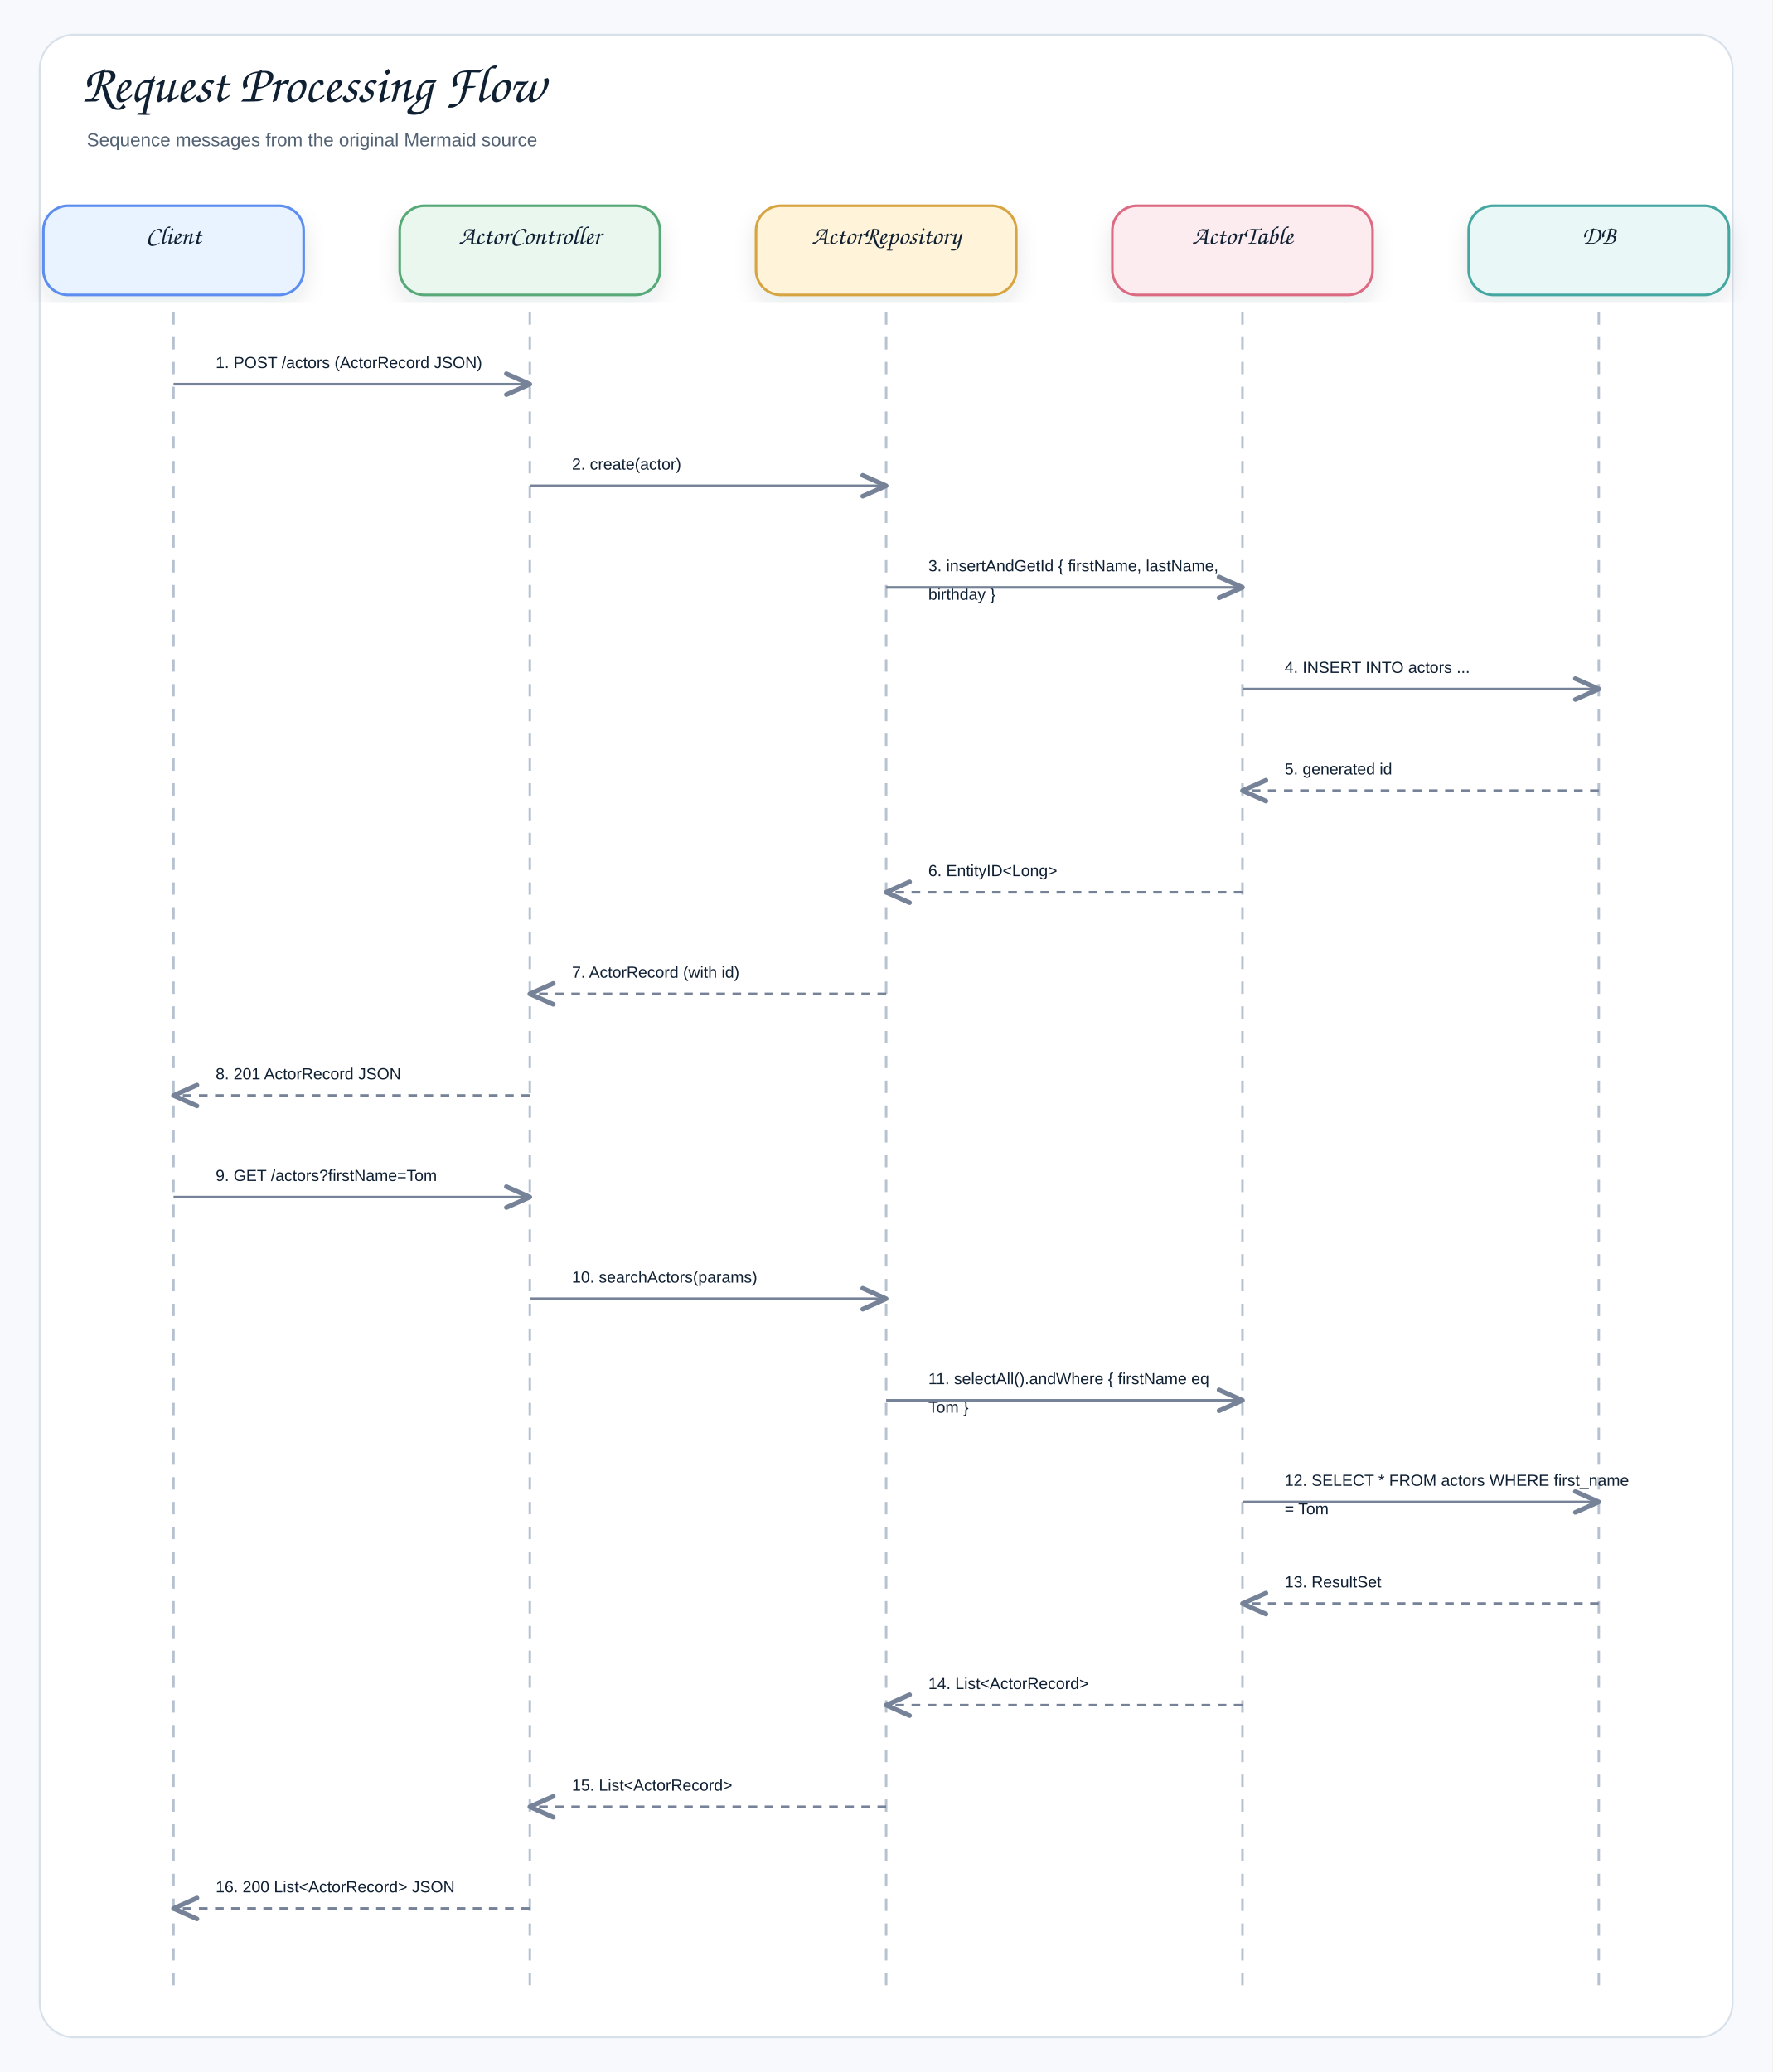
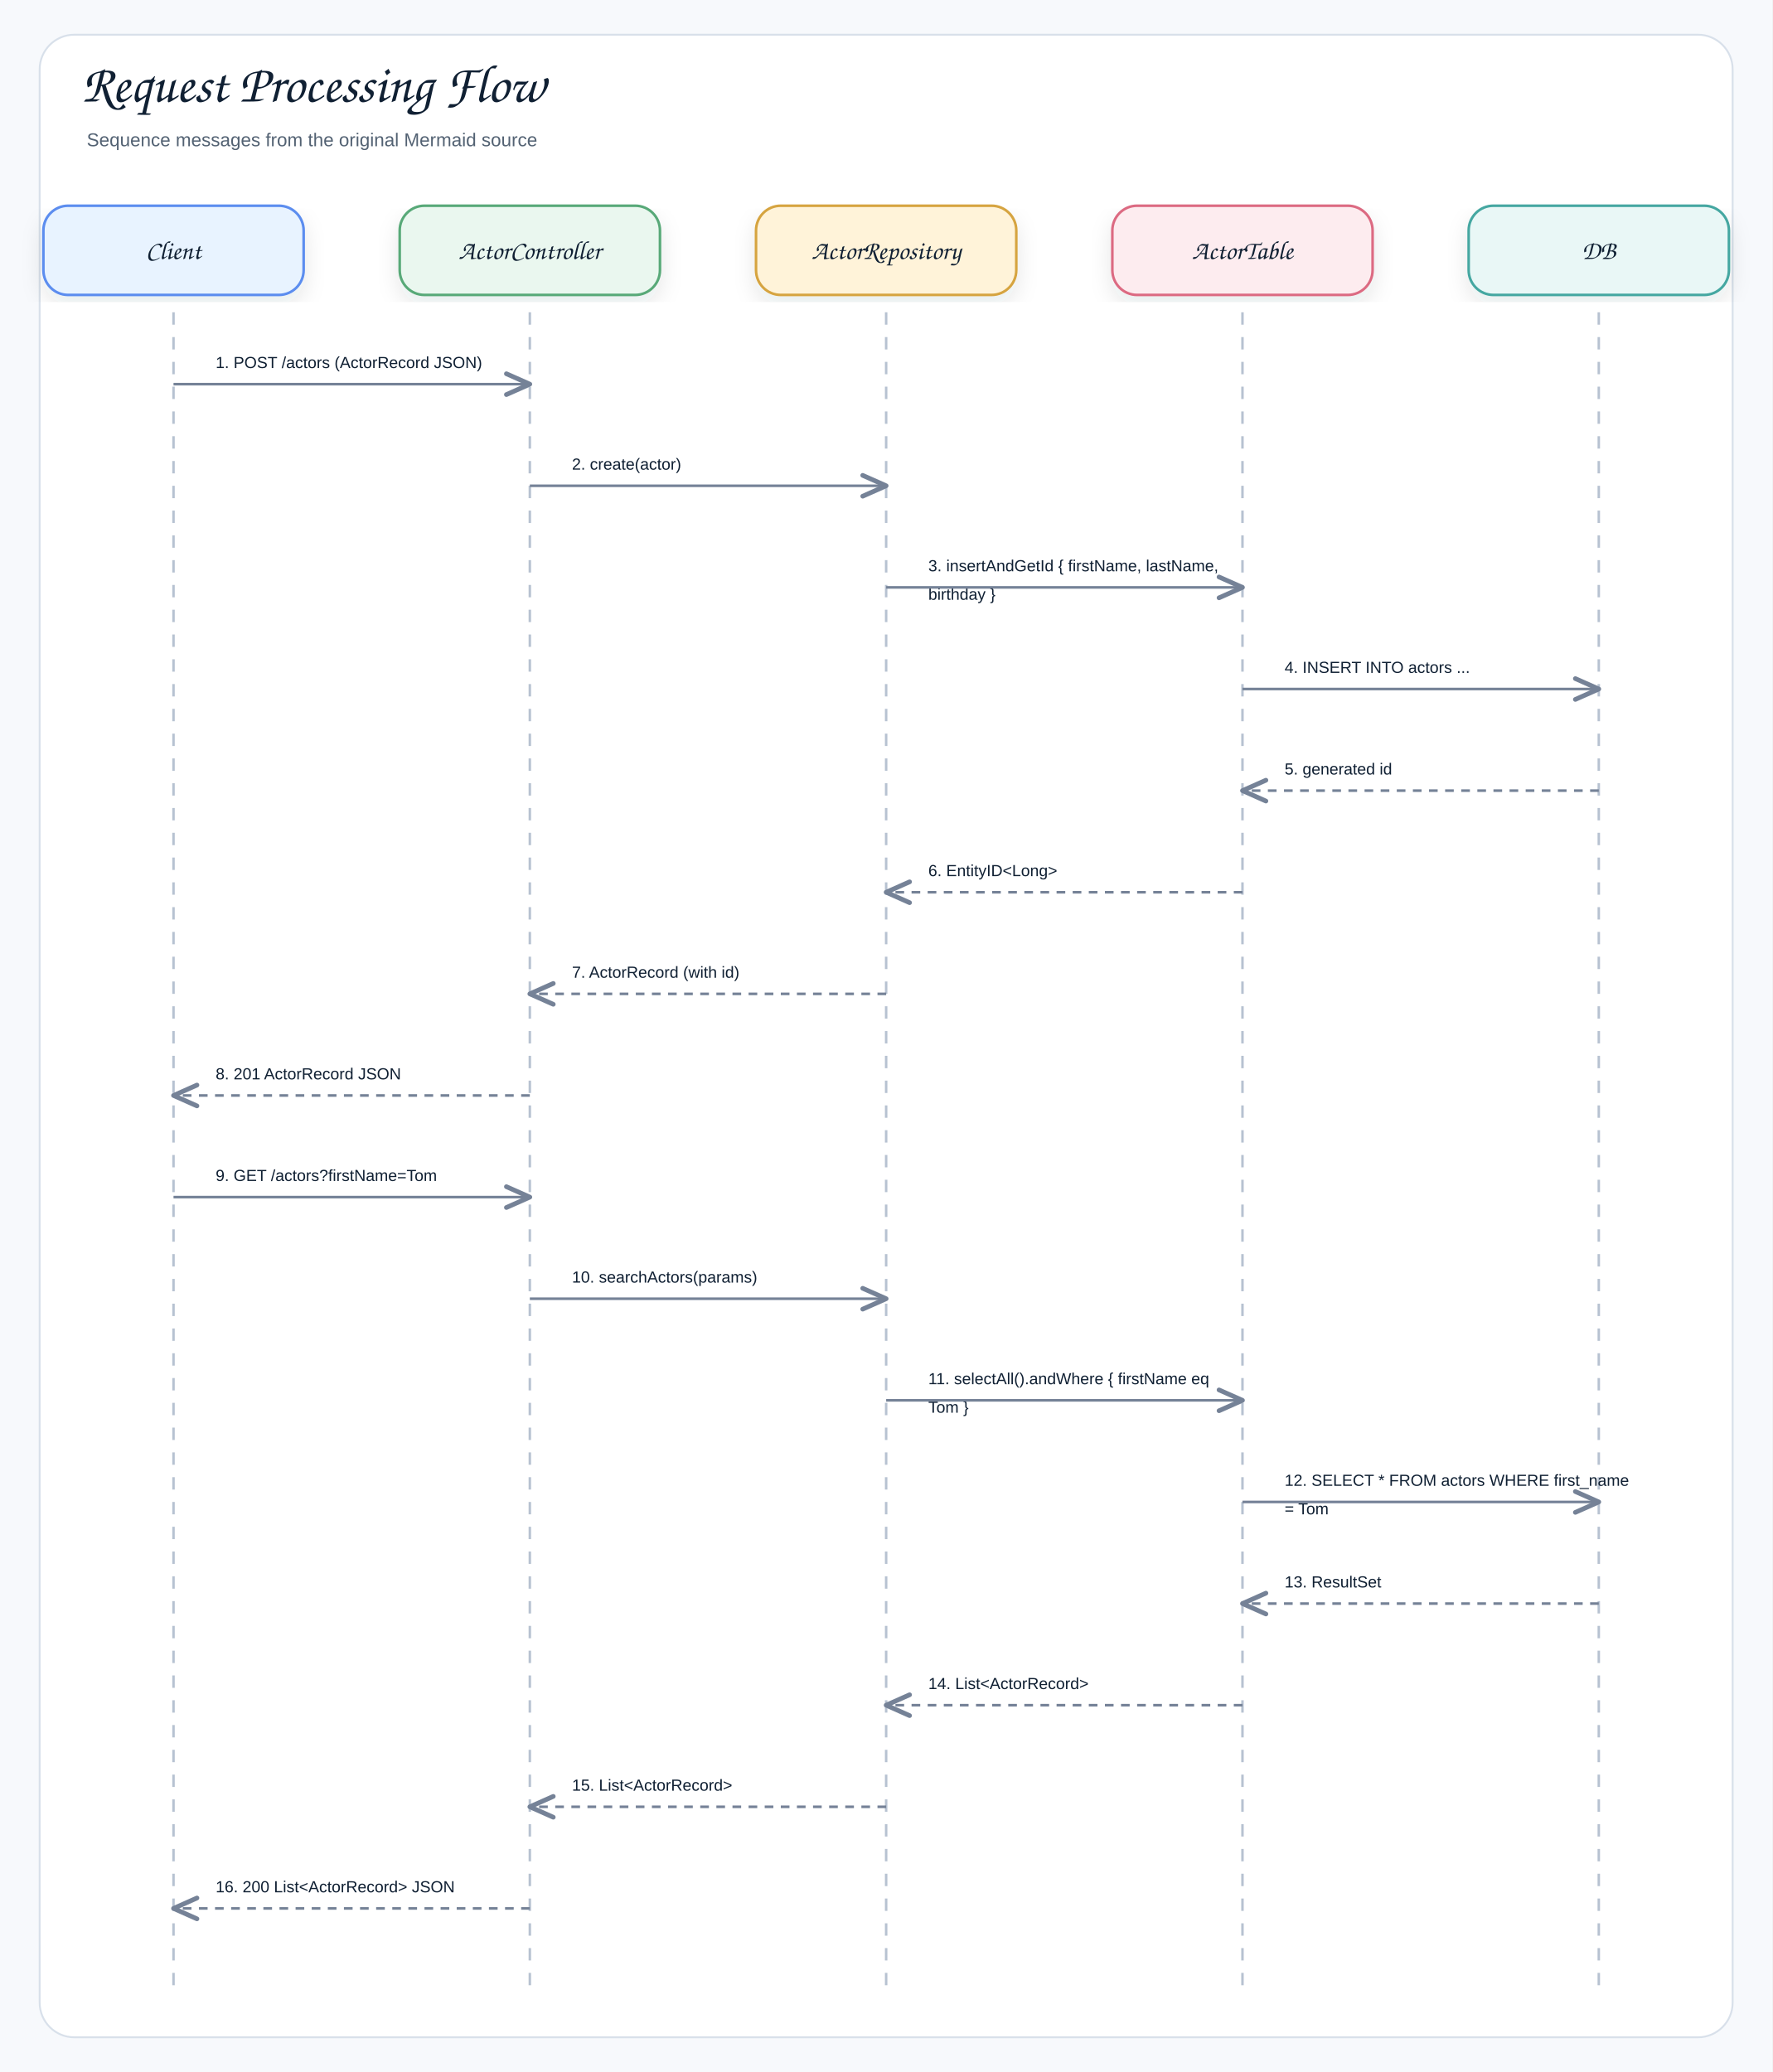
<svg xmlns="http://www.w3.org/2000/svg" width="1430" height="1672" viewBox="0 0 1430 1672" role="img" aria-label="Request Processing Flow">
  <defs>
    <filter id="shadow" x="-8%" y="-8%" width="116%" height="116%">
      <feDropShadow dx="0" dy="8" stdDeviation="9" flood-color="#1f2937" flood-opacity="0.10" />
    </filter>
    <marker id="openArrow" markerWidth="12" markerHeight="10" refX="10" refY="5" orient="auto" markerUnits="strokeWidth">
      <path d="M 1 1 L 10 5 L 1 9" fill="none" stroke="#758297" stroke-width="1.8" stroke-linecap="round" stroke-linejoin="round" />
    </marker>
    <marker id="inherit" markerWidth="14" markerHeight="12" refX="12" refY="6" orient="auto" markerUnits="strokeWidth">
      <path d="M 0 1 L 12 6 L 0 11 Z" fill="#ffffff" stroke="#758297" stroke-width="1.8" />
    </marker>
    <style>
    .canvas{fill:#f7f9fc}.frame{fill:#fff;stroke:#d8e0ea;stroke-width:1.5}
    .title{font-family:"Architects Daughter","Comic Sans MS","Comic Sans",cursive;font-size:43px;font-weight:400;fill:#102033}
    .subtitle{font-family:"Comic Sans MS","Comic Sans","Comic Neue",Arial,sans-serif;font-size:15px;font-weight:400;fill:#536273}
    .label{font-family:"Architects Daughter","Comic Sans MS","Comic Sans",cursive;font-size:25px;font-weight:400;fill:#102033}
    .smallLabel{font-family:"Architects Daughter","Comic Sans MS","Comic Sans",cursive;font-size:21px;font-weight:400;fill:#102033}
    .mono{font-family:"Comic Sans MS","Comic Sans","Comic Neue",Arial,sans-serif;font-size:12px;font-weight:400;fill:#102033}
    .small{font-family:"Comic Sans MS","Comic Sans","Comic Neue",Arial,sans-serif;font-size:12px;font-weight:400;fill:#536273}
    .strong{font-family:"Comic Sans MS","Comic Sans","Comic Neue",Arial,sans-serif;font-size:13px;font-weight:400;fill:#102033}
    .card{stroke-width:2.1;filter:url(#shadow)}.compartment{stroke-width:1.5;fill:none}
    .line{stroke:#758297;stroke-width:2.1;fill:none;marker-end:url(#openArrow)}
    .plainLine{stroke:#758297;stroke-width:2.1;fill:none}
    .dashed{stroke:#758297;stroke-width:2.1;stroke-dasharray:7 6;fill:none;marker-end:url(#openArrow)}
    .inheritLine{stroke:#758297;stroke-width:2.2;fill:none;marker-end:url(#inherit)}
    .implLine{stroke:#758297;stroke-width:2.2;stroke-dasharray:8 7;fill:none;marker-end:url(#inherit)}
  </style>
  </defs>
  <rect class="canvas" width="1430" height="1672" />
  <rect class="frame" x="32" y="28" width="1366" height="1616" rx="28" />
  <text class="title" x="66" y="82">Request Processing Flow</text>
  <text class="subtitle" x="70" y="118">Sequence messages from the original Mermaid source</text>
  <rect class="card" x="35" y="166" width="210" height="72" rx="20" fill="#E8F3FF" stroke="#5B8DEF" />
-   <text class="smallLabel" x="140" y="197" text-anchor="middle">Client</text>
+   <text class="smallLabel" x="140" y="209" text-anchor="middle">Client</text>
  <line x1="140" y1="252" x2="140" y2="1612" stroke="#b7c2d1" stroke-width="2" stroke-dasharray="10 10" />
  <rect class="card" x="322.5" y="166" width="210" height="72" rx="20" fill="#EAF7EF" stroke="#58A978" />
-   <text class="smallLabel" x="427.5" y="197" text-anchor="middle">ActorController</text>
+   <text class="smallLabel" x="427.5" y="209" text-anchor="middle">ActorController</text>
  <line x1="427.5" y1="252" x2="427.5" y2="1612" stroke="#b7c2d1" stroke-width="2" stroke-dasharray="10 10" />
  <rect class="card" x="610" y="166" width="210" height="72" rx="20" fill="#FFF3D9" stroke="#D6A441" />
-   <text class="smallLabel" x="715" y="197" text-anchor="middle">ActorRepository</text>
+   <text class="smallLabel" x="715" y="209" text-anchor="middle">ActorRepository</text>
  <line x1="715" y1="252" x2="715" y2="1612" stroke="#b7c2d1" stroke-width="2" stroke-dasharray="10 10" />
  <rect class="card" x="897.5" y="166" width="210" height="72" rx="20" fill="#FDECEF" stroke="#DC6B82" />
-   <text class="smallLabel" x="1002.5" y="197" text-anchor="middle">ActorTable</text>
+   <text class="smallLabel" x="1002.5" y="209" text-anchor="middle">ActorTable</text>
  <line x1="1002.5" y1="252" x2="1002.5" y2="1612" stroke="#b7c2d1" stroke-width="2" stroke-dasharray="10 10" />
  <rect class="card" x="1185" y="166" width="210" height="72" rx="20" fill="#E9F7F6" stroke="#45A7A1" />
-   <text class="smallLabel" x="1290" y="197" text-anchor="middle">DB</text>
+   <text class="smallLabel" x="1290" y="209" text-anchor="middle">DB</text>
  <line x1="1290" y1="252" x2="1290" y2="1612" stroke="#b7c2d1" stroke-width="2" stroke-dasharray="10 10" />
  <rect x="158" y="270" width="251.5" height="39" rx="12" fill="#ffffff" opacity="0.97" />
  <text class="strong" x="174" y="297" text-anchor="start">1. POST /actors (ActorRecord JSON)</text>
  <path class="line" d="M140 310 L427.5 310" />
  <rect x="445.5" y="352" width="251.5" height="39" rx="12" fill="#ffffff" opacity="0.97" />
  <text class="strong" x="461.5" y="379" text-anchor="start">2. create(actor)</text>
  <path class="line" d="M427.5 392 L715 392" />
  <rect x="733" y="434" width="251.5" height="62" rx="12" fill="#ffffff" opacity="0.97" />
  <text class="strong" x="749" y="461" text-anchor="start">3. insertAndGetId { firstName, lastName,</text>
  <text class="strong" x="749" y="484" text-anchor="start">birthday }</text>
  <path class="line" d="M715 474 L1002.5 474" />
  <rect x="1020.5" y="516" width="251.5" height="39" rx="12" fill="#ffffff" opacity="0.97" />
  <text class="strong" x="1036.5" y="543" text-anchor="start">4. INSERT INTO actors ...</text>
  <path class="line" d="M1002.5 556 L1290 556" />
  <rect x="1020.5" y="598" width="251.5" height="39" rx="12" fill="#ffffff" opacity="0.97" />
  <text class="strong" x="1036.5" y="625" text-anchor="start">5. generated id</text>
  <path class="dashed" d="M1290 638 L1002.5 638" />
  <rect x="733" y="680" width="251.5" height="39" rx="12" fill="#ffffff" opacity="0.97" />
  <text class="strong" x="749" y="707" text-anchor="start">6. EntityID&lt;Long&gt;</text>
  <path class="dashed" d="M1002.5 720 L715 720" />
  <rect x="445.5" y="762" width="251.5" height="39" rx="12" fill="#ffffff" opacity="0.97" />
  <text class="strong" x="461.5" y="789" text-anchor="start">7. ActorRecord (with id)</text>
  <path class="dashed" d="M715 802 L427.5 802" />
  <rect x="158" y="844" width="251.5" height="39" rx="12" fill="#ffffff" opacity="0.97" />
  <text class="strong" x="174" y="871" text-anchor="start">8. 201 ActorRecord JSON</text>
  <path class="dashed" d="M427.5 884 L140 884" />
  <rect x="158" y="926" width="251.5" height="39" rx="12" fill="#ffffff" opacity="0.97" />
  <text class="strong" x="174" y="953" text-anchor="start">9. GET /actors?firstName=Tom</text>
  <path class="line" d="M140 966 L427.5 966" />
  <rect x="445.5" y="1008" width="251.5" height="39" rx="12" fill="#ffffff" opacity="0.97" />
  <text class="strong" x="461.5" y="1035" text-anchor="start">10. searchActors(params)</text>
  <path class="line" d="M427.5 1048 L715 1048" />
  <rect x="733" y="1090" width="251.5" height="62" rx="12" fill="#ffffff" opacity="0.97" />
  <text class="strong" x="749" y="1117" text-anchor="start">11. selectAll().andWhere { firstName eq</text>
  <text class="strong" x="749" y="1140" text-anchor="start">Tom }</text>
  <path class="line" d="M715 1130 L1002.5 1130" />
  <rect x="1020.5" y="1172" width="251.5" height="62" rx="12" fill="#ffffff" opacity="0.97" />
  <text class="strong" x="1036.5" y="1199" text-anchor="start">12. SELECT * FROM actors WHERE first_name</text>
  <text class="strong" x="1036.5" y="1222" text-anchor="start">= Tom</text>
  <path class="line" d="M1002.5 1212 L1290 1212" />
  <rect x="1020.5" y="1254" width="251.5" height="39" rx="12" fill="#ffffff" opacity="0.97" />
  <text class="strong" x="1036.5" y="1281" text-anchor="start">13. ResultSet</text>
  <path class="dashed" d="M1290 1294 L1002.5 1294" />
  <rect x="733" y="1336" width="251.5" height="39" rx="12" fill="#ffffff" opacity="0.97" />
  <text class="strong" x="749" y="1363" text-anchor="start">14. List&lt;ActorRecord&gt;</text>
  <path class="dashed" d="M1002.5 1376 L715 1376" />
  <rect x="445.5" y="1418" width="251.5" height="39" rx="12" fill="#ffffff" opacity="0.97" />
  <text class="strong" x="461.5" y="1445" text-anchor="start">15. List&lt;ActorRecord&gt;</text>
  <path class="dashed" d="M715 1458 L427.5 1458" />
  <rect x="158" y="1500" width="251.5" height="39" rx="12" fill="#ffffff" opacity="0.97" />
  <text class="strong" x="174" y="1527" text-anchor="start">16. 200 List&lt;ActorRecord&gt; JSON</text>
  <path class="dashed" d="M427.5 1540 L140 1540" />
</svg>
